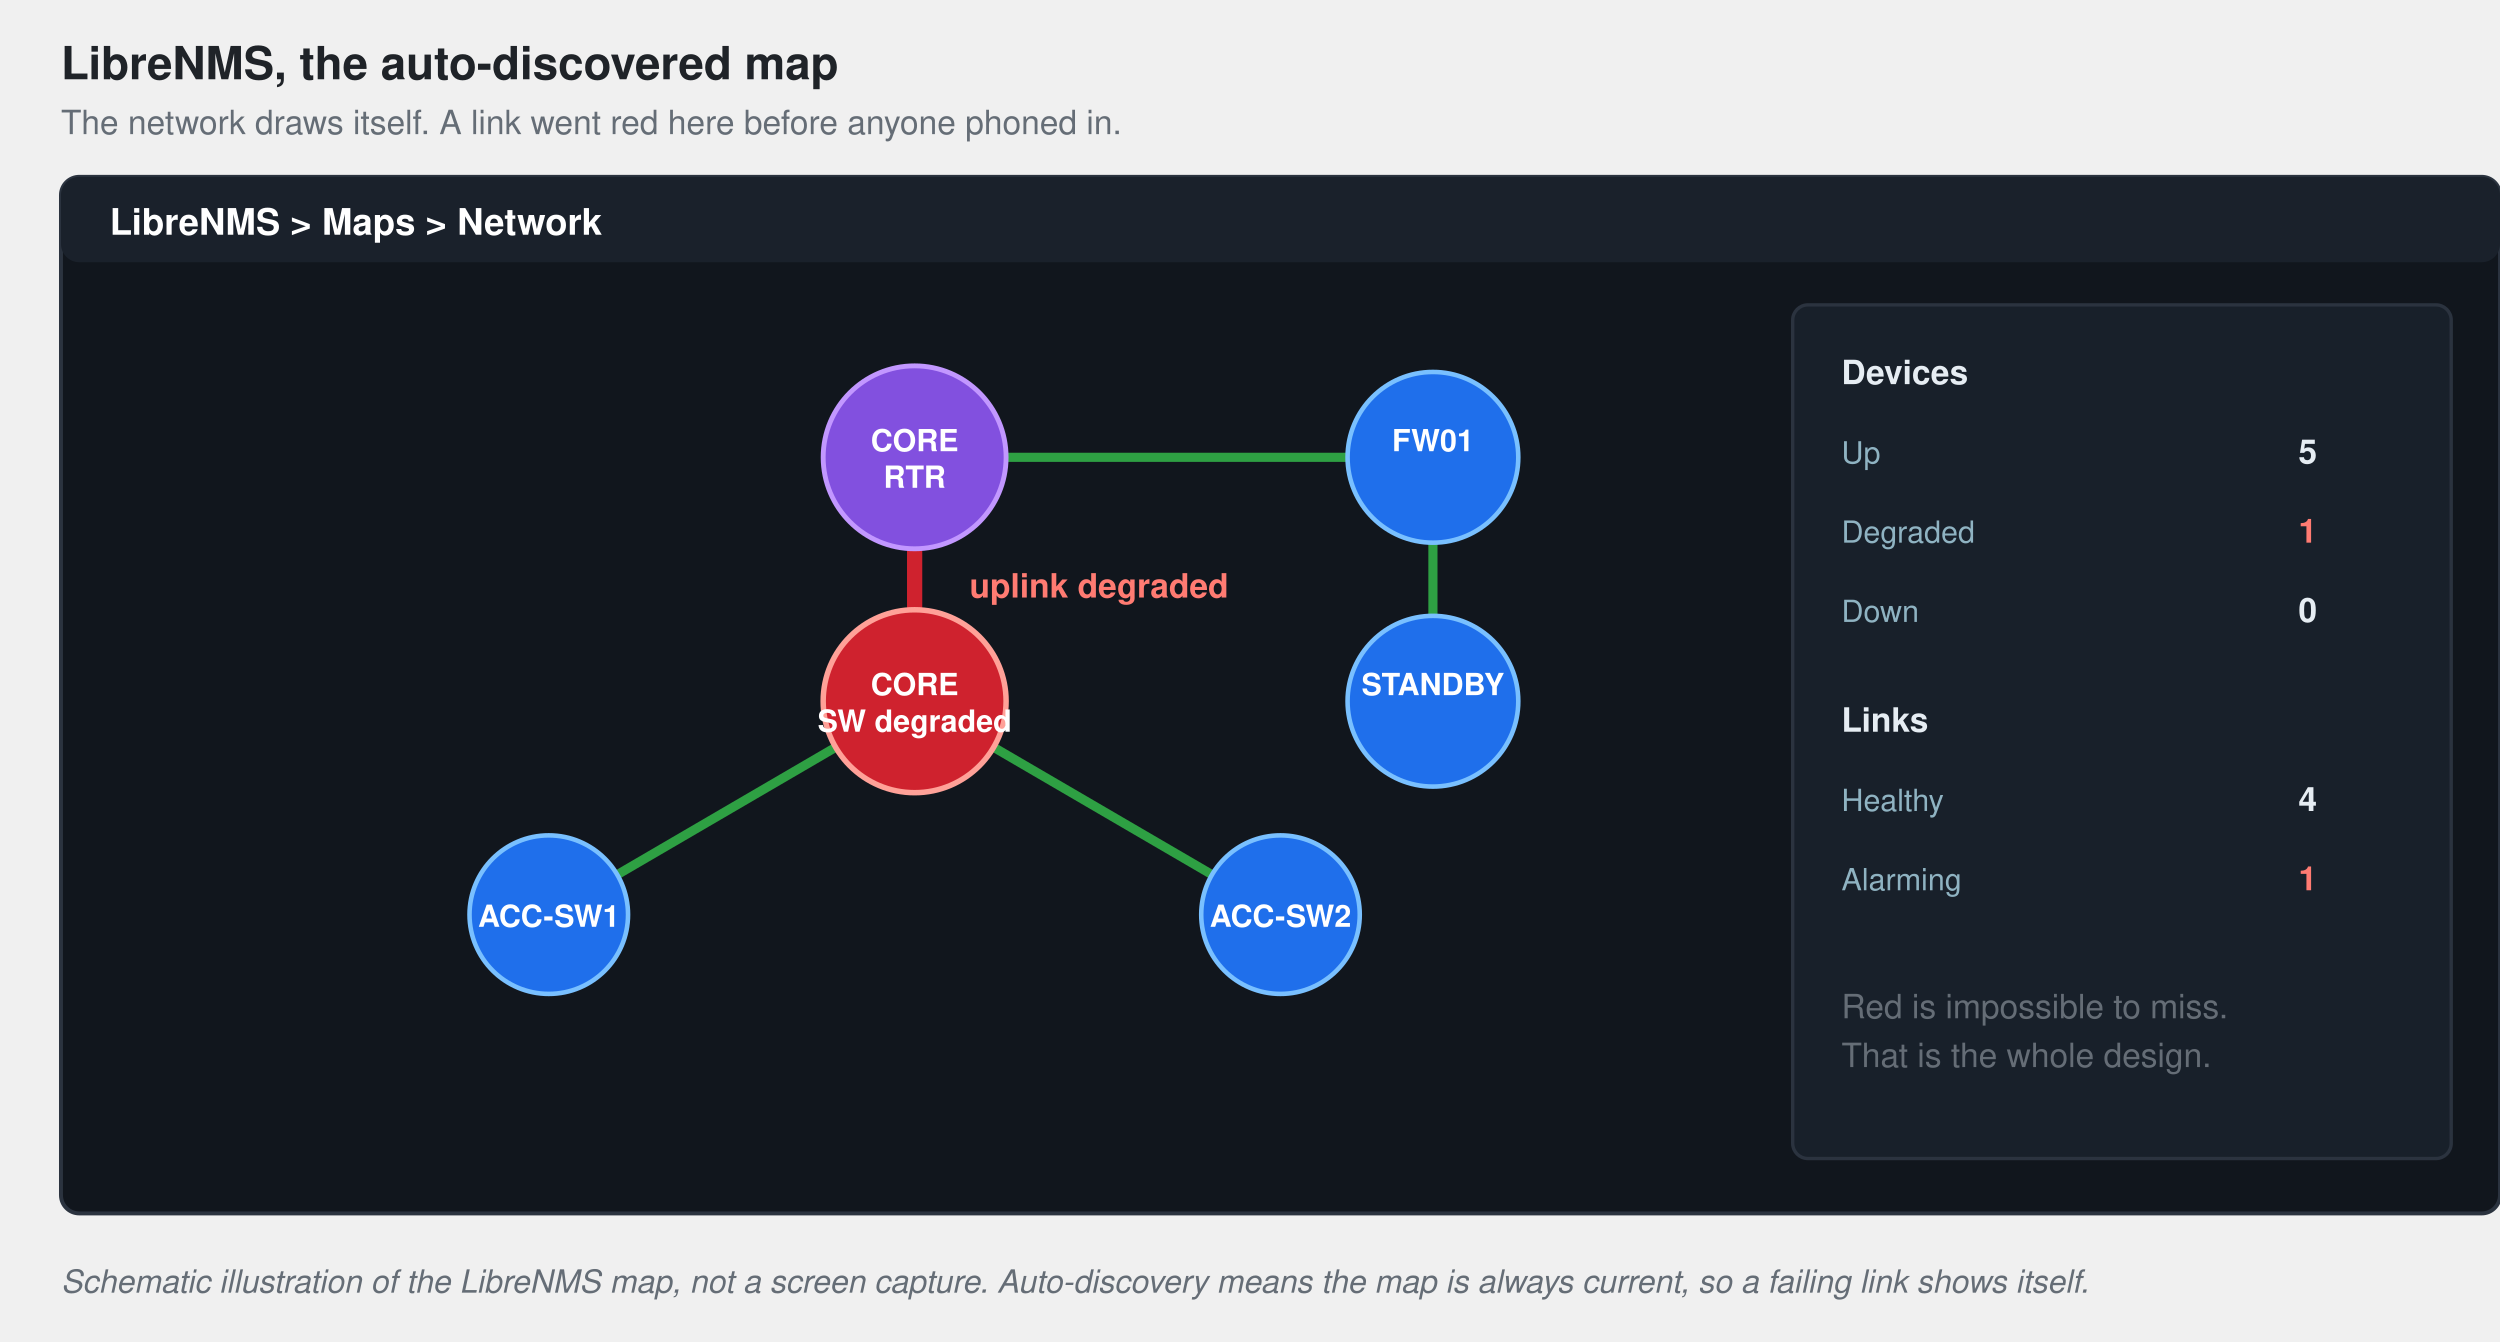
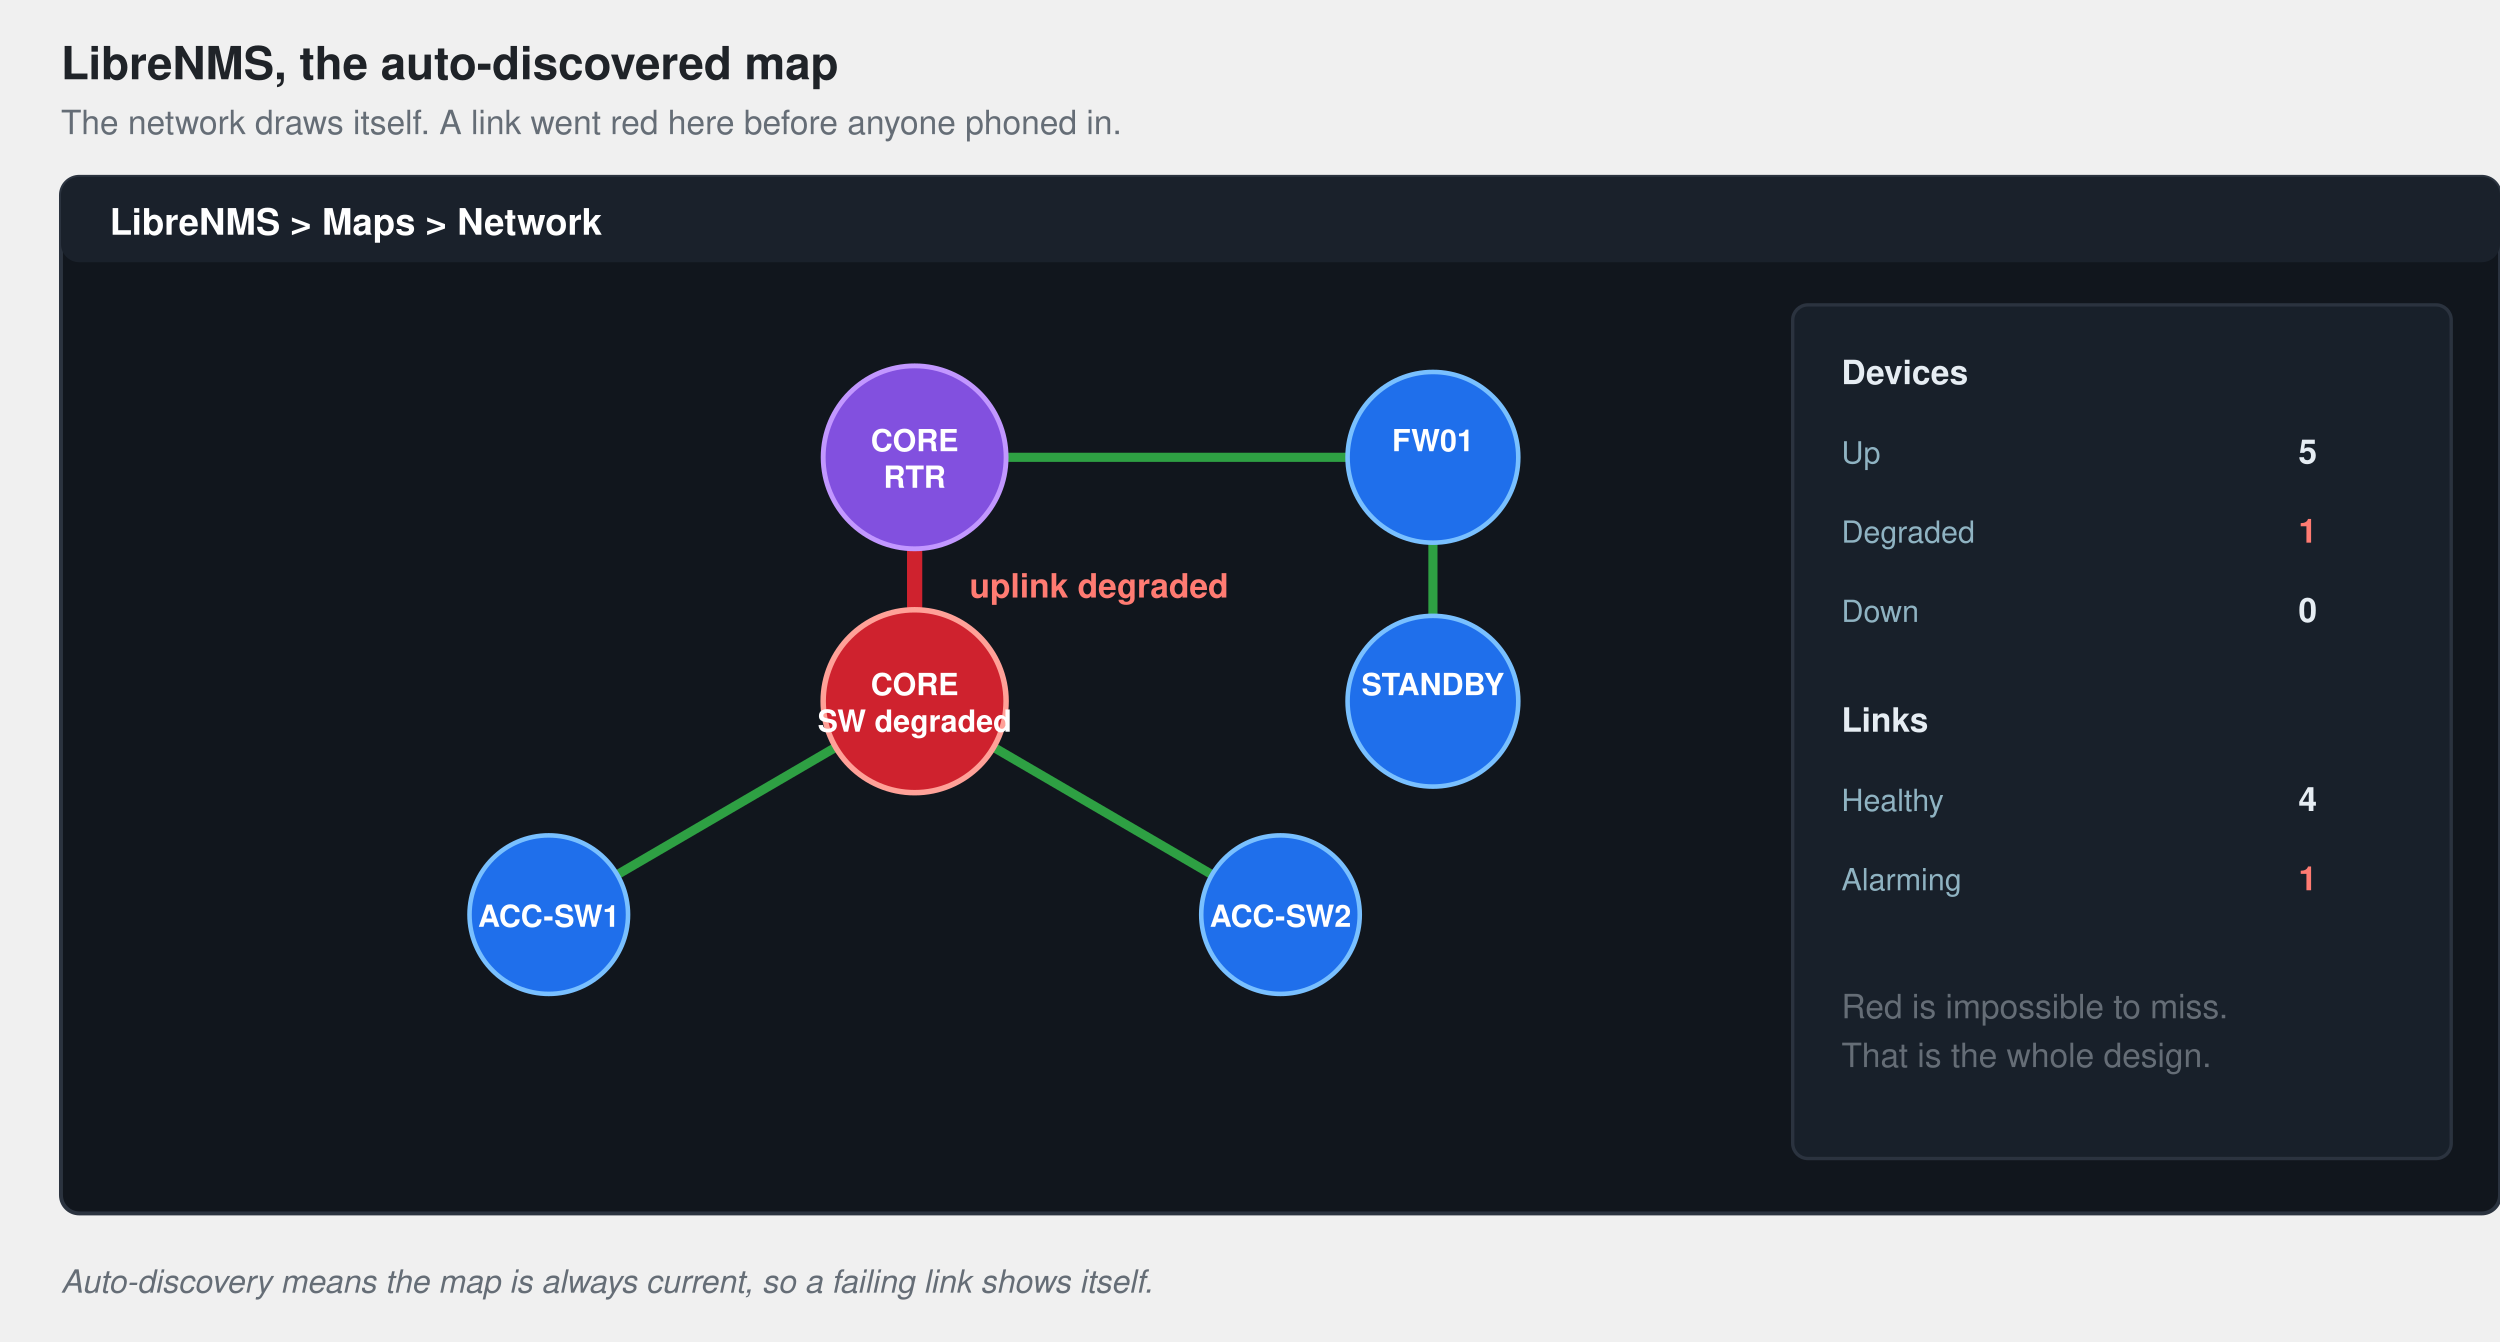
<svg xmlns="http://www.w3.org/2000/svg" viewBox="0 0 820 440" width="820" height="440" role="img" aria-labelledby="t d">
  <style>
    text { font-family: -apple-system, BlinkMacSystemFont, "Segoe UI", Helvetica, Arial, sans-serif; }
    .app { fill: #11161d; stroke: #2b333f; stroke-width: 1.3; }
    .bar { fill: #1a212b; }
    .panel { fill: #18202a; stroke: #2b333f; stroke-width: 1.1; }
    .h1 { fill: #1f2328; font-size: 15px; font-weight: 600; }
    .sub{ fill: #656d76; font-size: 11px; }
    .appt{ fill: #ffffff; font-size: 12px; font-weight: 700; }
    .link{ stroke: #2ea043; stroke-width: 3; }
    .linkdown{ stroke: #cf222e; stroke-width: 5; }
    .node{ fill: #1f6feb; stroke: #79c0ff; stroke-width: 1.5; }
    .ncore{ fill: #8250df; stroke: #c297ff; stroke-width: 1.6; }
    .ndown{ fill: #cf222e; stroke: #ffa198; stroke-width: 1.8; }
    .nl { fill: #ffffff; font-size: 10px; font-weight: 700; text-anchor: middle; }
    .lbl{ fill: #8fb3c2; font-size: 10px; }
    .val{ fill: #e6edf3; font-size: 11px; font-weight: 700; }
    .down{ fill: #ff7b72; font-size: 11px; font-weight: 700; }
    .foot{ fill: #656d76; font-size: 10.5px; font-style: italic; }
    @media (prefers-color-scheme: dark) { .h1 { fill: #e6edf3; } .sub { fill: #8b949e; } .foot { fill: #8b949e; } }
  </style>
  <text class="h1" x="20" y="26">LibreNMS, the auto-discovered map</text>
  <text class="sub" x="20" y="44">The network draws itself. A link went red here before anyone phoned in.</text>
  <rect class="app" x="20" y="58" width="800" height="340" rx="6" />
  <rect class="bar" x="20" y="58" width="800" height="28" rx="6" />
  <text class="appt" x="36" y="77">LibreNMS  &gt;  Maps  &gt;  Network</text>
  <line class="linkdown" x1="300" y1="150" x2="300" y2="230" />
  <line class="link" x1="300" y1="150" x2="470" y2="150" />
  <line class="link" x1="300" y1="230" x2="180" y2="300" />
  <line class="link" x1="300" y1="230" x2="420" y2="300" />
  <line class="link" x1="470" y1="150" x2="470" y2="230" />
  <circle class="ncore" cx="300" cy="150" r="30" />
  <text class="nl" x="300" y="148">CORE</text>
  <text class="nl" x="300" y="160" font-size="8">RTR</text>
  <circle class="ndown" cx="300" cy="230" r="30" />
  <text class="nl" x="300" y="228">CORE</text>
  <text class="nl" x="300" y="240" font-size="8">SW degraded</text>
  <circle class="node" cx="470" cy="150" r="28" />
  <text class="nl" x="470" y="148">FW01</text>
  <circle class="node" cx="470" cy="230" r="28" />
  <text class="nl" x="470" y="228">STANDBY</text>
  <circle class="node" cx="180" cy="300" r="26" />
  <text class="nl" x="180" y="304">ACC-SW1</text>
  <circle class="node" cx="420" cy="300" r="26" />
  <text class="nl" x="420" y="304">ACC-SW2</text>
  <text class="down" x="318" y="196">uplink degraded</text>
  <rect class="panel" x="588" y="100" width="216" height="280" rx="5" />
  <text class="val" x="604" y="126">Devices</text>
  <text class="lbl" x="604" y="152">Up</text>
  <text class="val" x="760" y="152" text-anchor="end">5</text>
  <text class="lbl" x="604" y="178">Degraded</text>
  <text class="down" x="760" y="178" text-anchor="end">1</text>
  <text class="lbl" x="604" y="204">Down</text>
  <text class="val" x="760" y="204" text-anchor="end">0</text>
  <text class="val" x="604" y="240">Links</text>
  <text class="lbl" x="604" y="266">Healthy</text>
  <text class="val" x="760" y="266" text-anchor="end">4</text>
  <text class="lbl" x="604" y="292">Alarming</text>
  <text class="down" x="760" y="292" text-anchor="end">1</text>
  <text class="sub" x="604" y="334" font-size="9.5">Red is impossible to miss.</text>
  <text class="sub" x="604" y="350" font-size="9.5">That is the whole design.</text>
-   <text class="foot" x="20" y="424">Schematic illustration of the LibreNMS map, not a screen capture. Auto-discovery means the map is always current, so a failing link shows itself.</text>
+   <text class="foot" x="20" y="424"> Auto-discovery means the map is always current, so a failing link shows itself.</text>
</svg>
